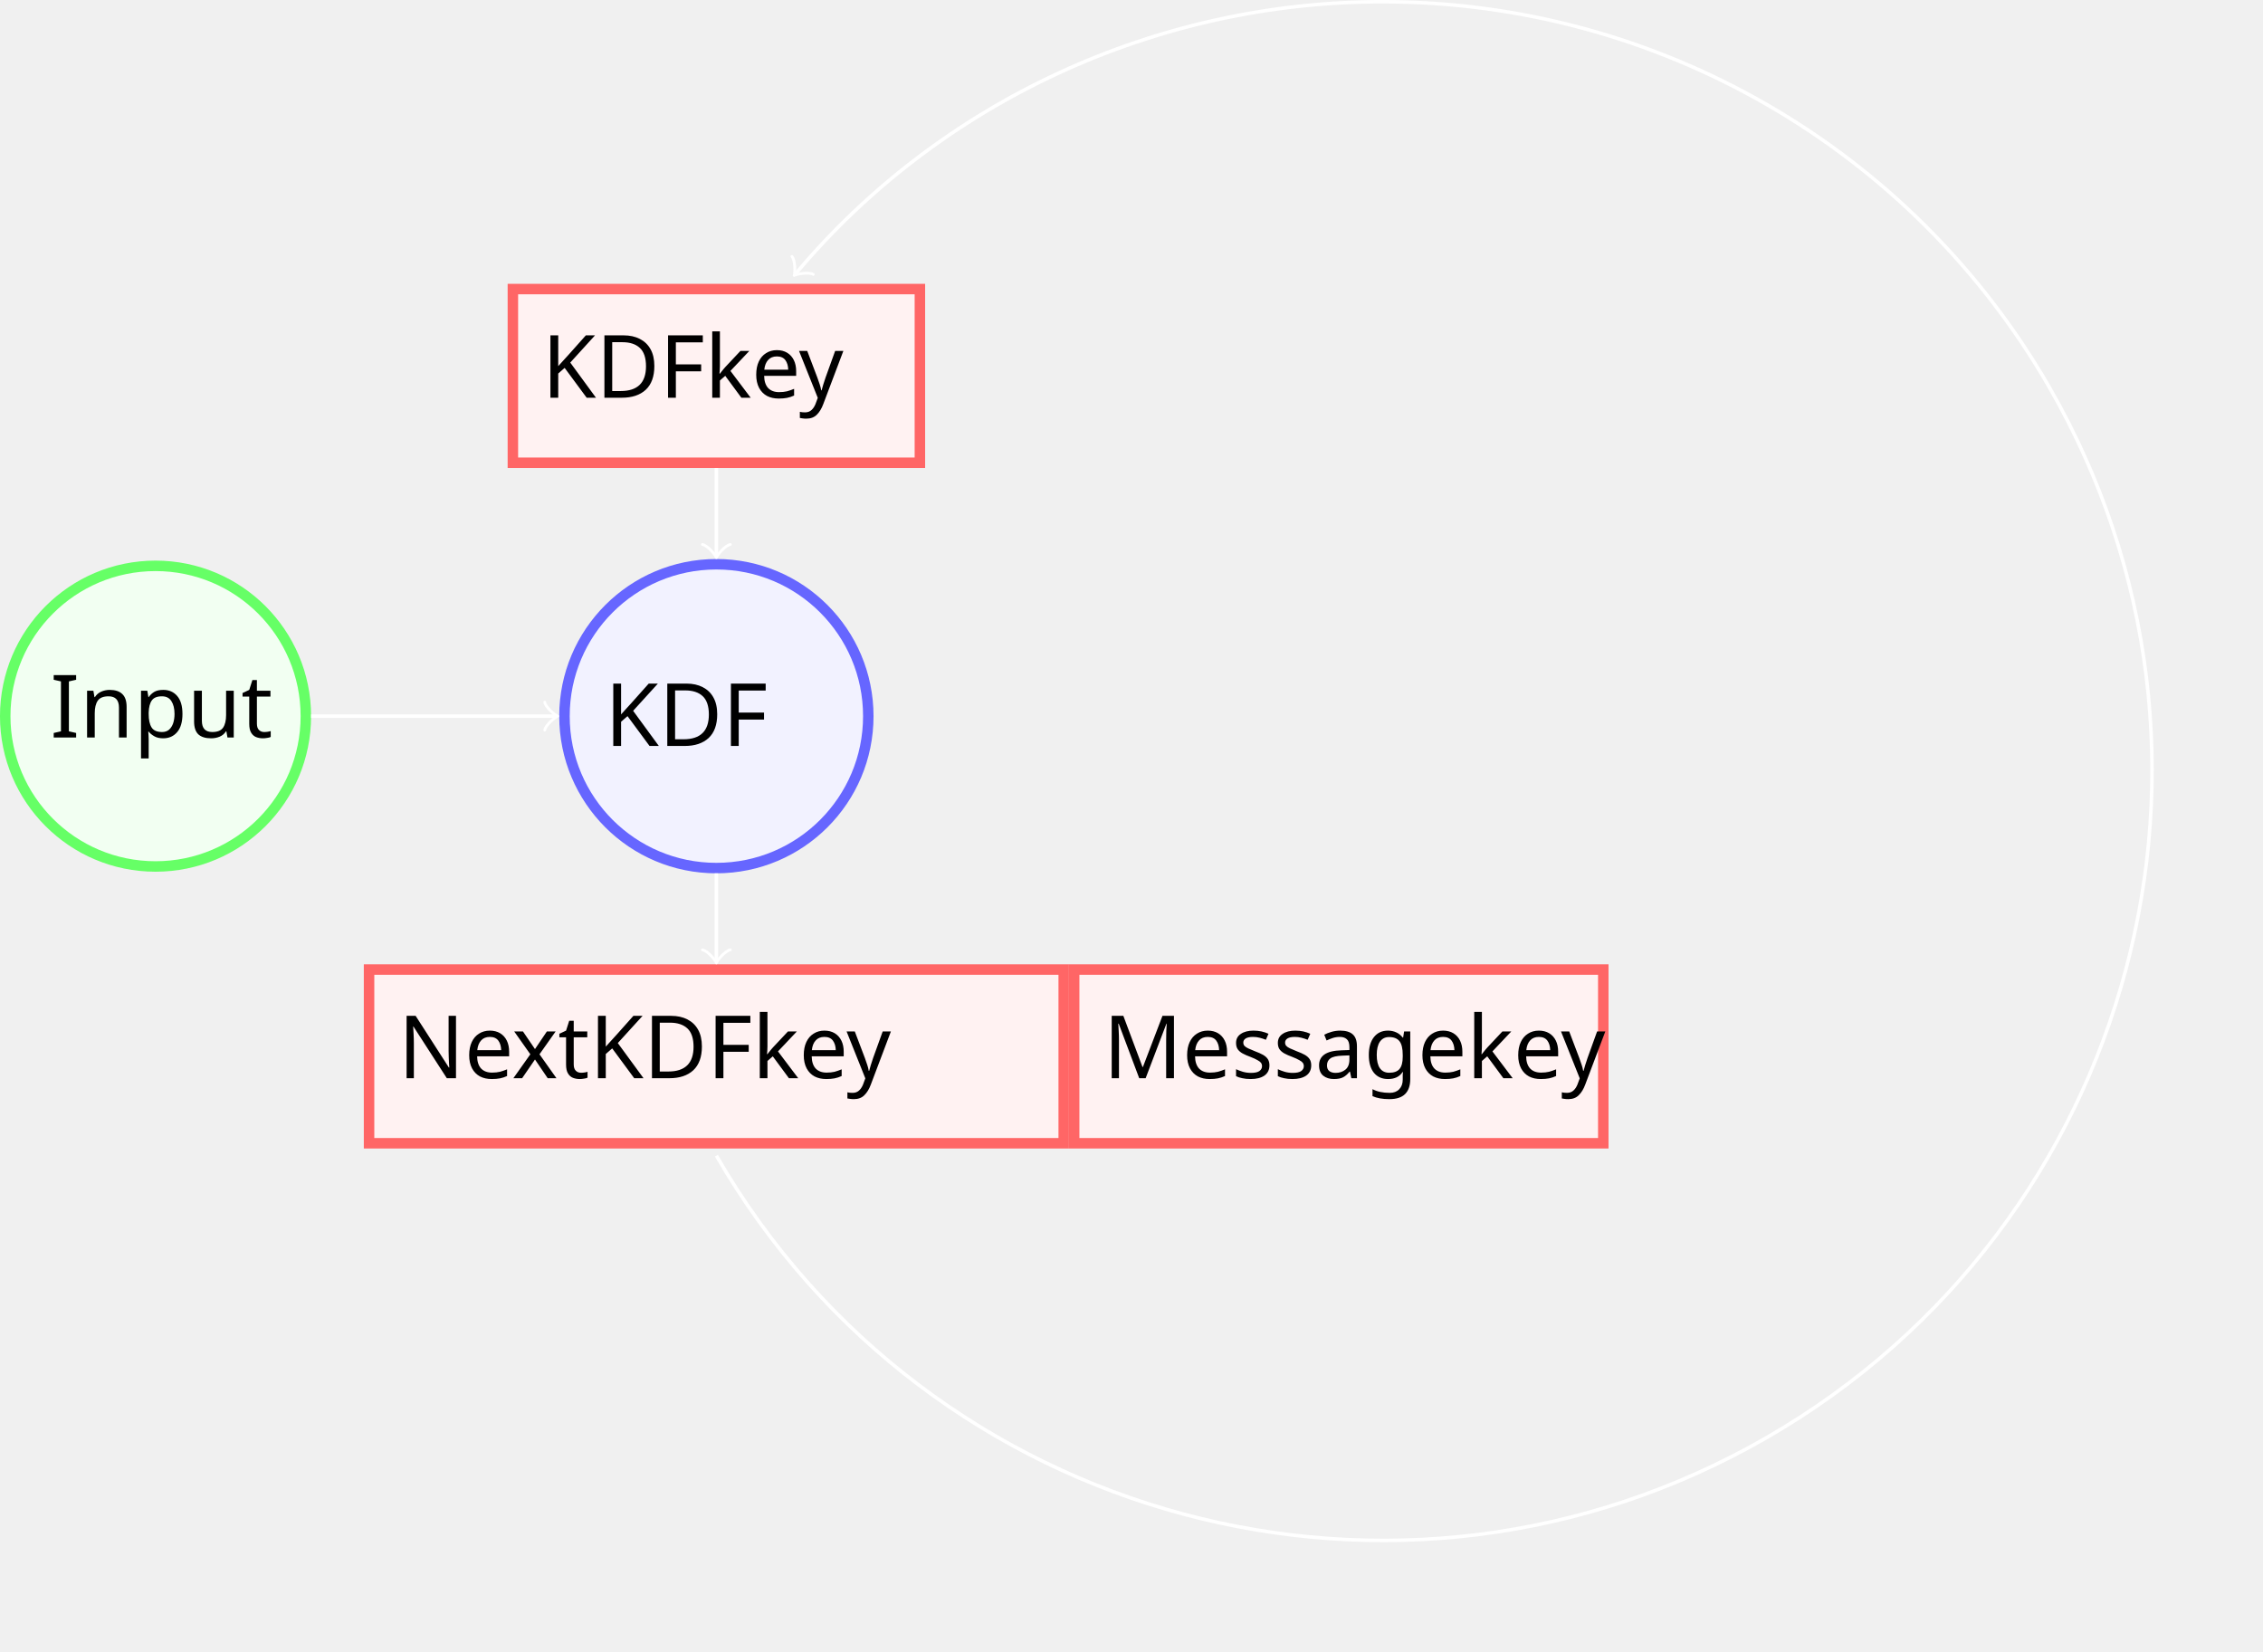
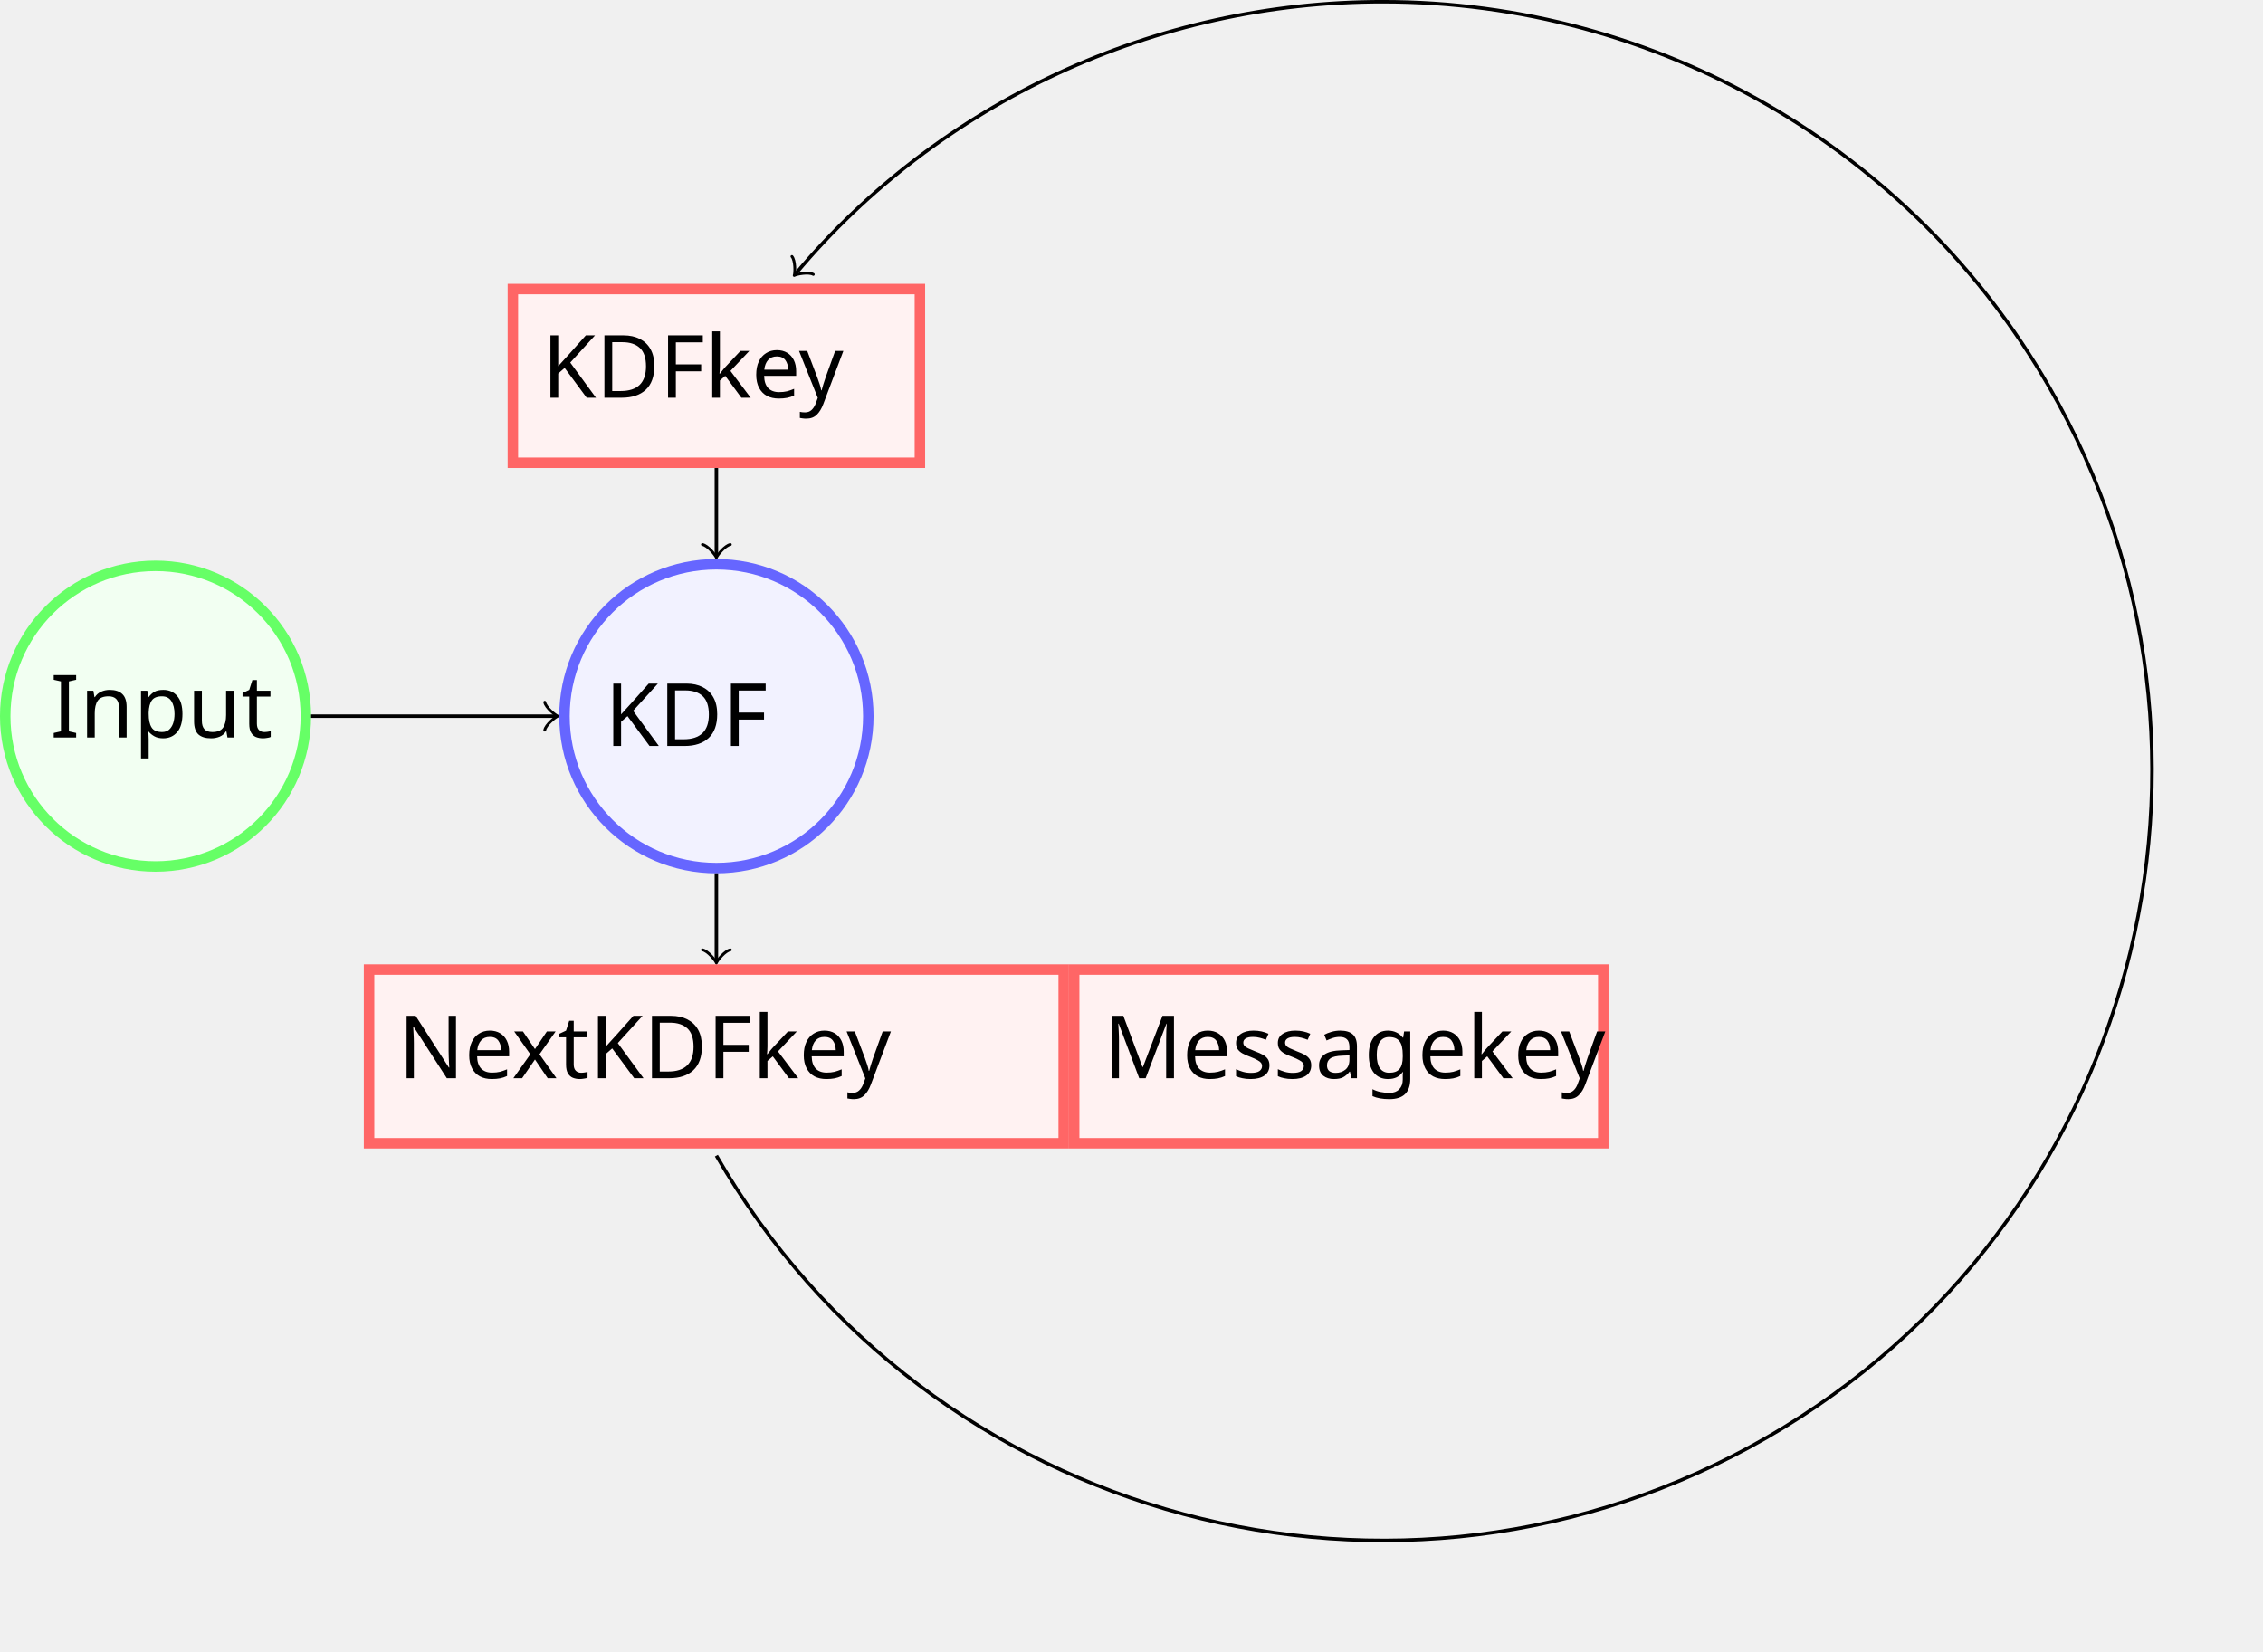
<svg xmlns="http://www.w3.org/2000/svg" viewBox="0 0 344.667 251.52" height="251.52" width="344.667" xml:space="preserve" id="svg2" version="1.1">
  <defs id="defs6" />
  <g transform="matrix(1.333333,0,0,-1.333333,0,251.52)" id="g10">
    <g transform="translate(81.832,106.834)" id="g12">
      <g id="g14">
        <g id="g16">
          <g id="g18">
            <g id="g20">
              <path id="path22" style="fill:#f2f2ff;fill-opacity:1;fill-rule:nonzero;stroke:#6666ff;stroke-width:1.196;stroke-linecap:butt;stroke-linejoin:miter;stroke-miterlimit:10;stroke-dasharray:none;stroke-opacity:1" d="M 17.353,0 C 17.353,9.584 9.584,17.353 0,17.353 -9.584,17.353 -17.353,9.584 -17.353,0 c 0,-9.584 7.769,-17.353 17.353,-17.353 9.584,0 17.353,7.769 17.353,17.353 z" />
            </g>
            <g transform="translate(-12.745,-3.404)" id="g24">
              <g id="g26">
                <g transform="translate(-69.087,-103.43)" id="g28">
                  <text id="text32" style="font-variant:normal;font-weight:normal;font-size:9.963px;font-family:CMMI10;-inkscape-font-specification:CMMI10;writing-mode:lr-tb;fill:#000000;fill-opacity:1;fill-rule:nonzero;stroke:none" transform="matrix(1,0,0,-1,69.087,103.43)">
                    <tspan id="tspan30" y="0" x="0 9.179 17.696">KDF</tspan>
                  </text>
                  <g transform="translate(69.087,103.43)" id="g34" />
                </g>
              </g>
              <g transform="translate(12.745,3.404)" id="g36" />
            </g>
          </g>
          <g id="g38">
            <g id="g40">
              <path id="path42" style="fill:#f2fff2;fill-opacity:1;fill-rule:nonzero;stroke:#66ff66;stroke-width:1.196;stroke-linecap:butt;stroke-linejoin:miter;stroke-miterlimit:10;stroke-dasharray:none;stroke-opacity:1" d="m -46.895,0 c 0,9.483 -7.687,17.17 -17.17,17.17 -9.483,0 -17.17,-7.687 -17.17,-17.17 0,-9.483 7.687,-17.17 17.17,-17.17 9.483,0 17.17,7.687 17.17,17.17 z" />
            </g>
            <g transform="translate(-76.103,-2.436)" id="g44">
              <g id="g46">
                <g transform="translate(-5.729,-104.398)" id="g48">
                  <text id="text52" style="font-variant:normal;font-weight:normal;font-size:9.963px;font-family:CMR10;-inkscape-font-specification:CMR10;writing-mode:lr-tb;fill:#000000;fill-opacity:1;fill-rule:nonzero;stroke:none" transform="matrix(1,0,0,-1,5.729,104.398)">
                    <tspan id="tspan50" y="0" x="0 3.597 9.133 14.668 20.203">Input</tspan>
                  </text>
                  <g transform="translate(5.729,104.398)" id="g54" />
                </g>
              </g>
              <g transform="translate(76.103,2.436)" id="g56" />
            </g>
          </g>
          <g id="g58">
            <g id="g60">
              <path id="path62" style="fill:#fff2f2;fill-opacity:1;fill-rule:nonzero;stroke:#ff6666;stroke-width:1.196;stroke-linecap:butt;stroke-linejoin:miter;stroke-miterlimit:10;stroke-dasharray:none;stroke-opacity:1" d="m -23.246,28.945 h 46.492 V 48.787 h -46.492 z" />
            </g>
            <g transform="translate(-19.926,36.374)" id="g64">
              <g id="g66">
                <g transform="translate(-61.906,-143.208)" id="g68">
                  <text id="text72" style="font-variant:normal;font-weight:normal;font-size:9.963px;font-family:CMR10;-inkscape-font-specification:CMR10;writing-mode:lr-tb;fill:#000000;fill-opacity:1;fill-rule:nonzero;stroke:none" transform="matrix(1,0,0,-1,61.906,143.208)">
                    <tspan id="tspan70" y="0" x="0 7.749 15.359 25.18 30.17 34.597">KDFkey</tspan>
                  </text>
                  <g transform="translate(61.906,143.208)" id="g74" />
                </g>
              </g>
              <g transform="translate(19.926,-36.374)" id="g76" />
            </g>
          </g>
          <g id="g78">
            <g id="g80">
              <path id="path82" style="fill:#fff2f2;fill-opacity:1;fill-rule:nonzero;stroke:#ff6666;stroke-width:1.196;stroke-linecap:butt;stroke-linejoin:miter;stroke-miterlimit:10;stroke-dasharray:none;stroke-opacity:1" d="m -39.675,-48.787 h 79.35 v 19.843 h -79.35 z" />
            </g>
            <g transform="translate(-36.354,-41.357)" id="g84">
              <g id="g86">
                <g transform="translate(-45.478,-65.477)" id="g88">
                  <text id="text92" style="font-variant:normal;font-weight:normal;font-size:9.963px;font-family:CMR10;-inkscape-font-specification:CMR10;writing-mode:lr-tb;fill:#000000;fill-opacity:1;fill-rule:nonzero;stroke:none" transform="matrix(1,0,0,-1,45.478,65.477)">
                    <tspan id="tspan90" y="0" x="0 7.472 11.899 17.158 29.54 37.289 44.899 58.038 63.017 67.445">NextKDFkey</tspan>
                  </text>
                  <g transform="translate(45.478,65.477)" id="g94" />
                </g>
              </g>
              <g transform="translate(36.354,41.357)" id="g96" />
            </g>
          </g>
          <g id="g98">
            <g id="g100">
              <path id="path102" style="fill:#fff2f2;fill-opacity:1;fill-rule:nonzero;stroke:#ff6666;stroke-width:1.196;stroke-linecap:butt;stroke-linejoin:miter;stroke-miterlimit:10;stroke-dasharray:none;stroke-opacity:1" d="m 40.87,-48.787 h 60.44 v 19.843 H 40.87 Z" />
            </g>
            <g transform="translate(44.19,-41.357)" id="g104">
              <g id="g106">
                <g transform="translate(-126.022,-65.477)" id="g108">
                  <text id="text112" style="font-variant:normal;font-weight:normal;font-size:9.963px;font-family:CMR10;-inkscape-font-specification:CMR10;writing-mode:lr-tb;fill:#000000;fill-opacity:1;fill-rule:nonzero;stroke:none" transform="matrix(1,0,0,-1,126.022,65.477)">
                    <tspan id="tspan110" y="0" x="0 9.133 13.56 17.489 21.419 26.4 31.381 39.126 44.115 48.543">Messagekey</tspan>
                  </text>
                  <g transform="translate(126.022,65.477)" id="g114" />
                </g>
              </g>
              <g transform="translate(-44.19,41.357)" id="g116" />
            </g>
          </g>
-           <path id="path118" style="fill:none;stroke:#ffffff;stroke-width:0.399;stroke-linecap:butt;stroke-linejoin:miter;stroke-miterlimit:10;stroke-dasharray:none;stroke-opacity:1" d="M 0,28.347 V 18.409" />
+           <path id="path118" style="fill:none;stroke:#000000;stroke-width:0.399;stroke-linecap:butt;stroke-linejoin:miter;stroke-miterlimit:10;stroke-dasharray:none;stroke-opacity:1" d="M 0,28.347 V 18.409" />
          <g transform="rotate(-90,9.204575,9.204575)" id="g120">
            <g id="g122">
-               <path id="path124" style="fill:none;stroke:#ffffff;stroke-width:0.319;stroke-linecap:round;stroke-linejoin:round;stroke-miterlimit:10;stroke-dasharray:none;stroke-opacity:1" d="M -1.196,1.594 C -1.096,0.996 0,0.1 0.299,0 0,-0.1 -1.096,-0.996 -1.196,-1.594" />
+               <path id="path124" style="fill:none;stroke:#000000;stroke-width:0.319;stroke-linecap:round;stroke-linejoin:round;stroke-miterlimit:10;stroke-dasharray:none;stroke-opacity:1" d="M -1.196,1.594 C -1.096,0.996 0,0.1 0.299,0 0,-0.1 -1.096,-0.996 -1.196,-1.594" />
            </g>
          </g>
-           <path id="path126" style="fill:none;stroke:#ffffff;stroke-width:0.399;stroke-linecap:butt;stroke-linejoin:miter;stroke-miterlimit:10;stroke-dasharray:none;stroke-opacity:1" d="m -46.298,0 h 27.889" />
+           <path id="path126" style="fill:none;stroke:#000000;stroke-width:0.399;stroke-linecap:butt;stroke-linejoin:miter;stroke-miterlimit:10;stroke-dasharray:none;stroke-opacity:1" d="m -46.298,0 h 27.889" />
          <g transform="translate(-18.40915)" id="g128">
            <g id="g130">
-               <path id="path132" style="fill:none;stroke:#ffffff;stroke-width:0.319;stroke-linecap:round;stroke-linejoin:round;stroke-miterlimit:10;stroke-dasharray:none;stroke-opacity:1" d="M -1.196,1.594 C -1.096,0.996 0,0.1 0.299,0 0,-0.1 -1.096,-0.996 -1.196,-1.594" />
+               <path id="path132" style="fill:none;stroke:#000000;stroke-width:0.319;stroke-linecap:round;stroke-linejoin:round;stroke-miterlimit:10;stroke-dasharray:none;stroke-opacity:1" d="M -1.196,1.594 C -1.096,0.996 0,0.1 0.299,0 0,-0.1 -1.096,-0.996 -1.196,-1.594" />
            </g>
          </g>
-           <path id="path134" style="fill:none;stroke:#ffffff;stroke-width:0.399;stroke-linecap:butt;stroke-linejoin:miter;stroke-miterlimit:10;stroke-dasharray:none;stroke-opacity:1" d="m 0,-17.951 v -9.938" />
+           <path id="path134" style="fill:none;stroke:#000000;stroke-width:0.399;stroke-linecap:butt;stroke-linejoin:miter;stroke-miterlimit:10;stroke-dasharray:none;stroke-opacity:1" d="m 0,-17.951 v -9.938" />
          <g transform="rotate(-90,-13.94426,-13.94426)" id="g136">
            <g id="g138">
-               <path id="path140" style="fill:none;stroke:#ffffff;stroke-width:0.319;stroke-linecap:round;stroke-linejoin:round;stroke-miterlimit:10;stroke-dasharray:none;stroke-opacity:1" d="M -1.196,1.594 C -1.096,0.996 0,0.1 0.299,0 0,-0.1 -1.096,-0.996 -1.196,-1.594" />
+               <path id="path140" style="fill:none;stroke:#000000;stroke-width:0.319;stroke-linecap:round;stroke-linejoin:round;stroke-miterlimit:10;stroke-dasharray:none;stroke-opacity:1" d="M -1.196,1.594 C -1.096,0.996 0,0.1 0.299,0 0,-0.1 -1.096,-0.996 -1.196,-1.594" />
            </g>
          </g>
-           <path id="path142" style="fill:none;stroke:#ffffff;stroke-width:0.399;stroke-linecap:butt;stroke-linejoin:miter;stroke-miterlimit:10;stroke-dasharray:none;stroke-opacity:1" d="m 0,-50.204 c 24.266,-42.031 78.009,-56.431 120.04,-32.165 42.031,24.266 56.431,78.009 32.165,120.04 -15.696,27.186 -44.711,43.938 -76.102,43.938 -25.973,0 -50.621,-11.494 -67.021,-31.039" />
+           <path id="path142" style="fill:none;stroke:#000000;stroke-width:0.399;stroke-linecap:butt;stroke-linejoin:miter;stroke-miterlimit:10;stroke-dasharray:none;stroke-opacity:1" d="m 0,-50.204 c 24.266,-42.031 78.009,-56.431 120.04,-32.165 42.031,24.266 56.431,78.009 32.165,120.04 -15.696,27.186 -44.711,43.938 -76.102,43.938 -25.973,0 -50.621,-11.494 -67.021,-31.039" />
          <g transform="matrix(-0.64279,-0.76604,0.76604,-0.64279,9.0813,50.56973)" id="g144">
            <g id="g146">
-               <path id="path148" style="fill:none;stroke:#ffffff;stroke-width:0.319;stroke-linecap:round;stroke-linejoin:round;stroke-miterlimit:10;stroke-dasharray:none;stroke-opacity:1" d="M -1.196,1.594 C -1.096,0.996 0,0.1 0.299,0 0,-0.1 -1.096,-0.996 -1.196,-1.594" />
+               <path id="path148" style="fill:none;stroke:#000000;stroke-width:0.319;stroke-linecap:round;stroke-linejoin:round;stroke-miterlimit:10;stroke-dasharray:none;stroke-opacity:1" d="M -1.196,1.594 C -1.096,0.996 0,0.1 0.299,0 0,-0.1 -1.096,-0.996 -1.196,-1.594" />
            </g>
          </g>
        </g>
      </g>
    </g>
  </g>
</svg>
